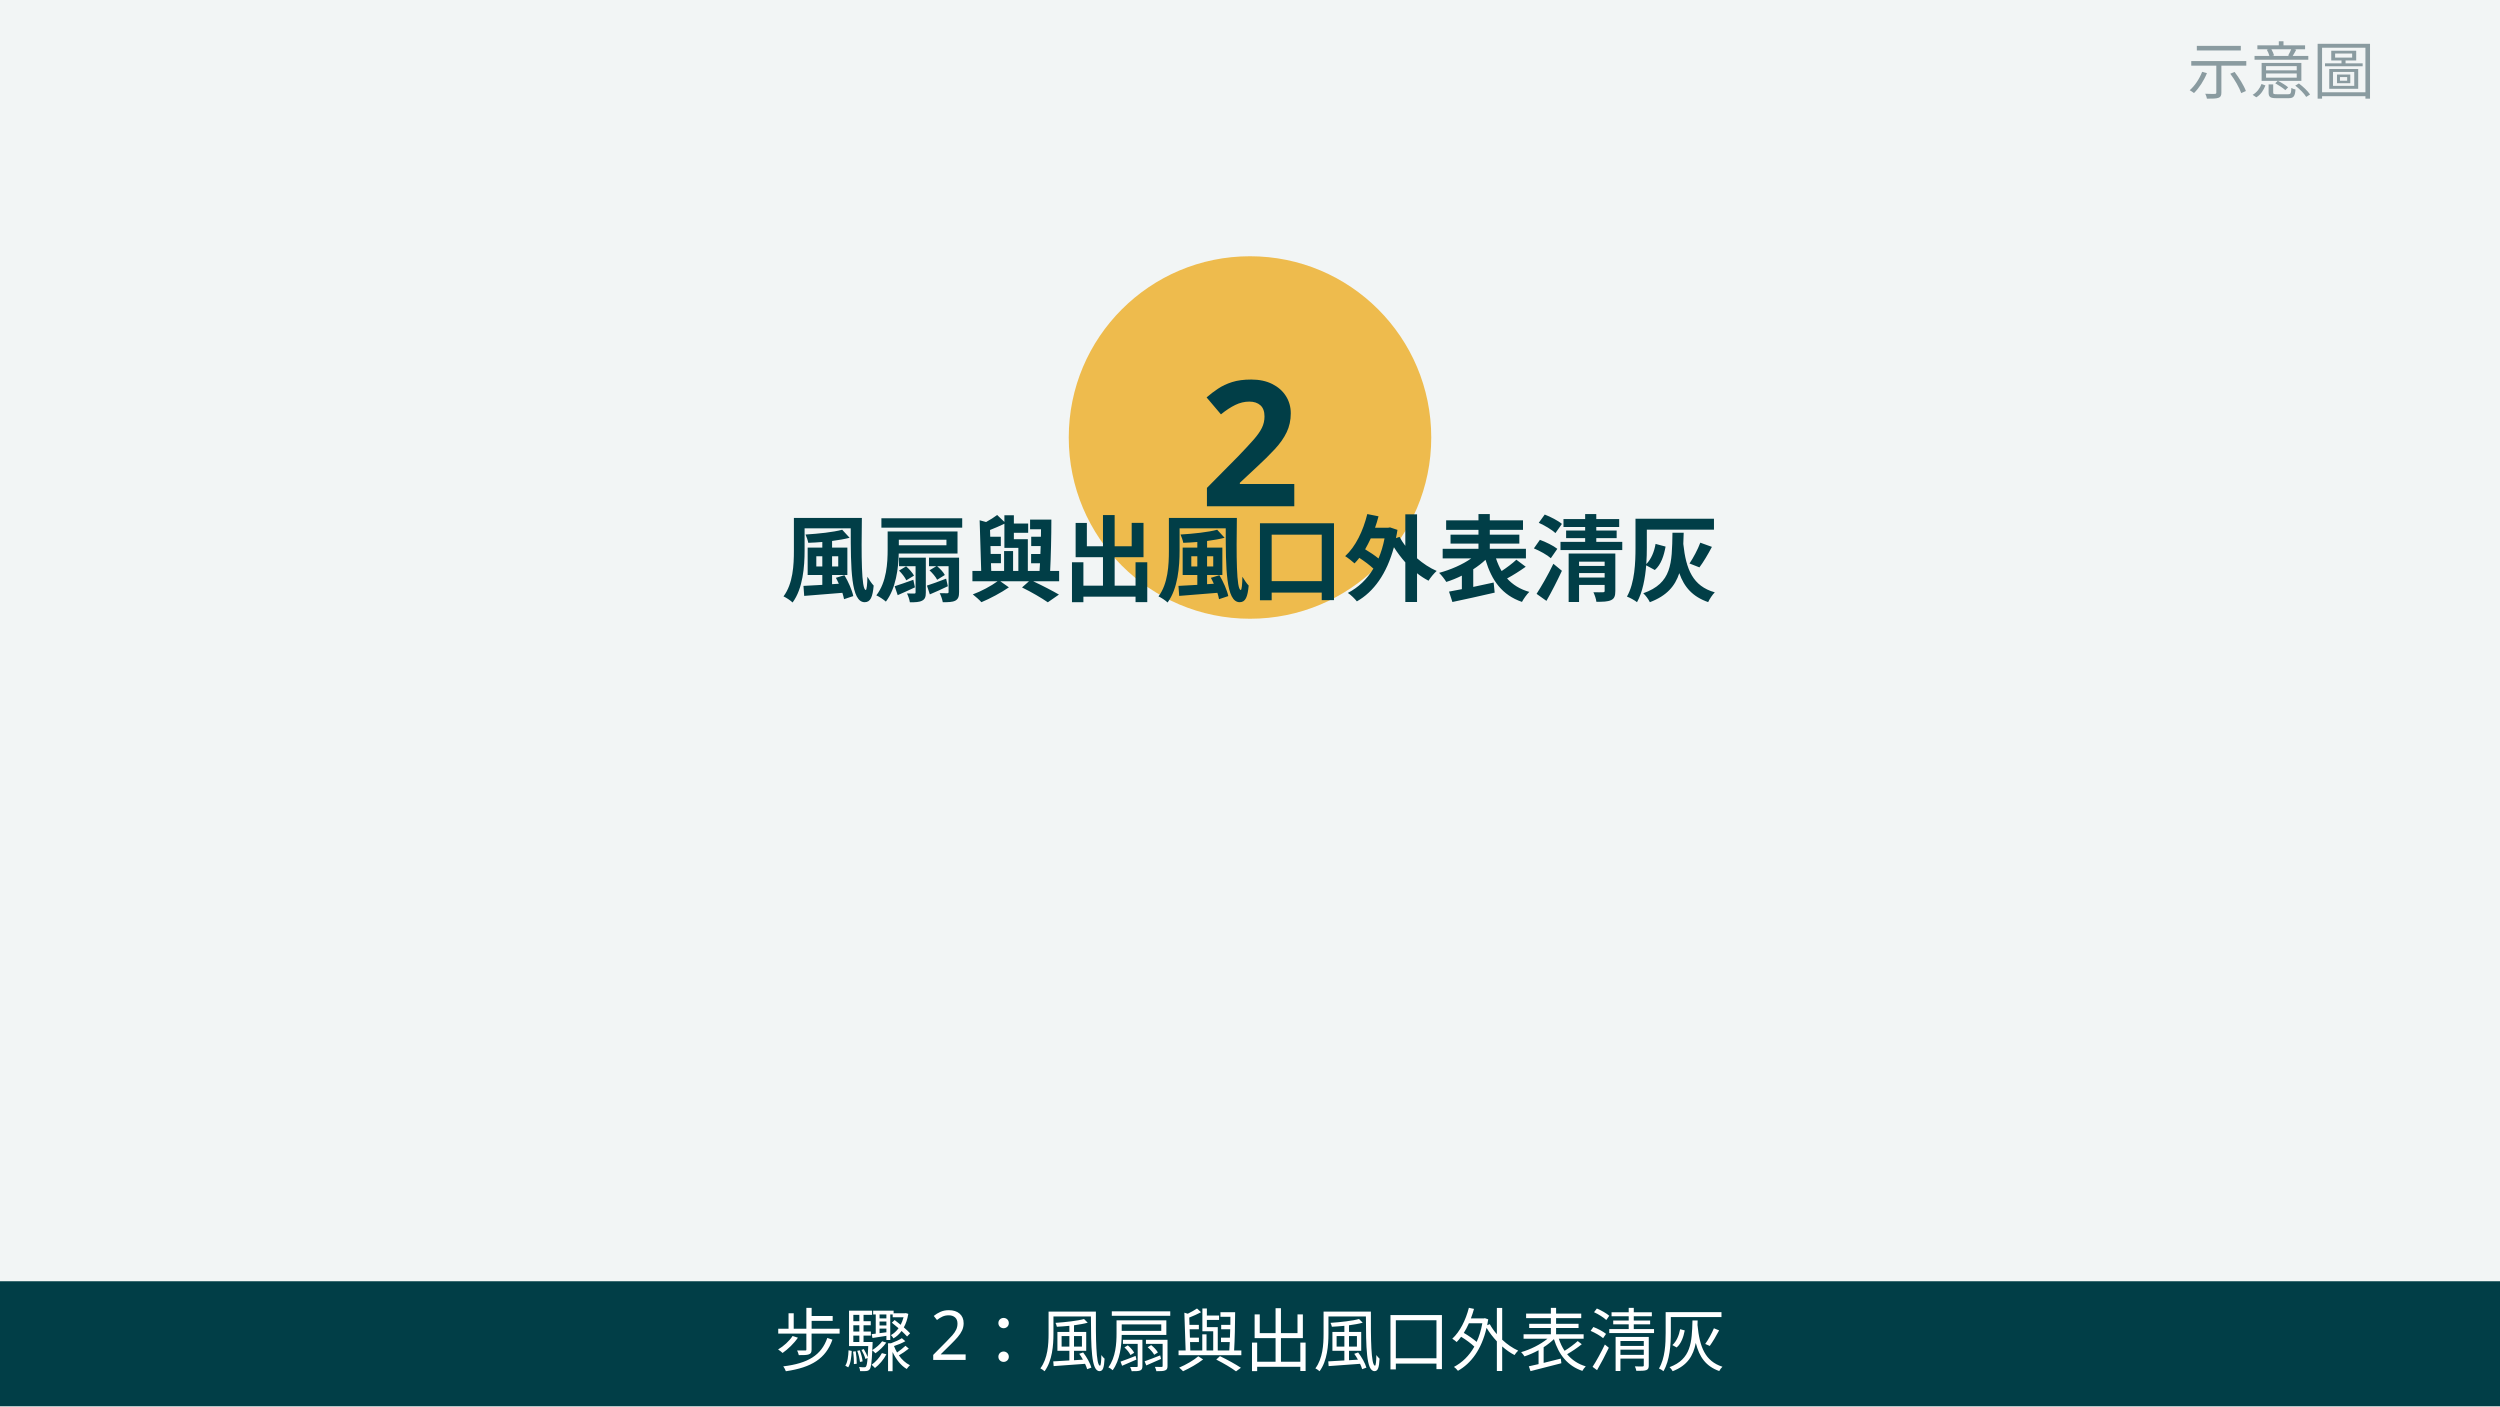
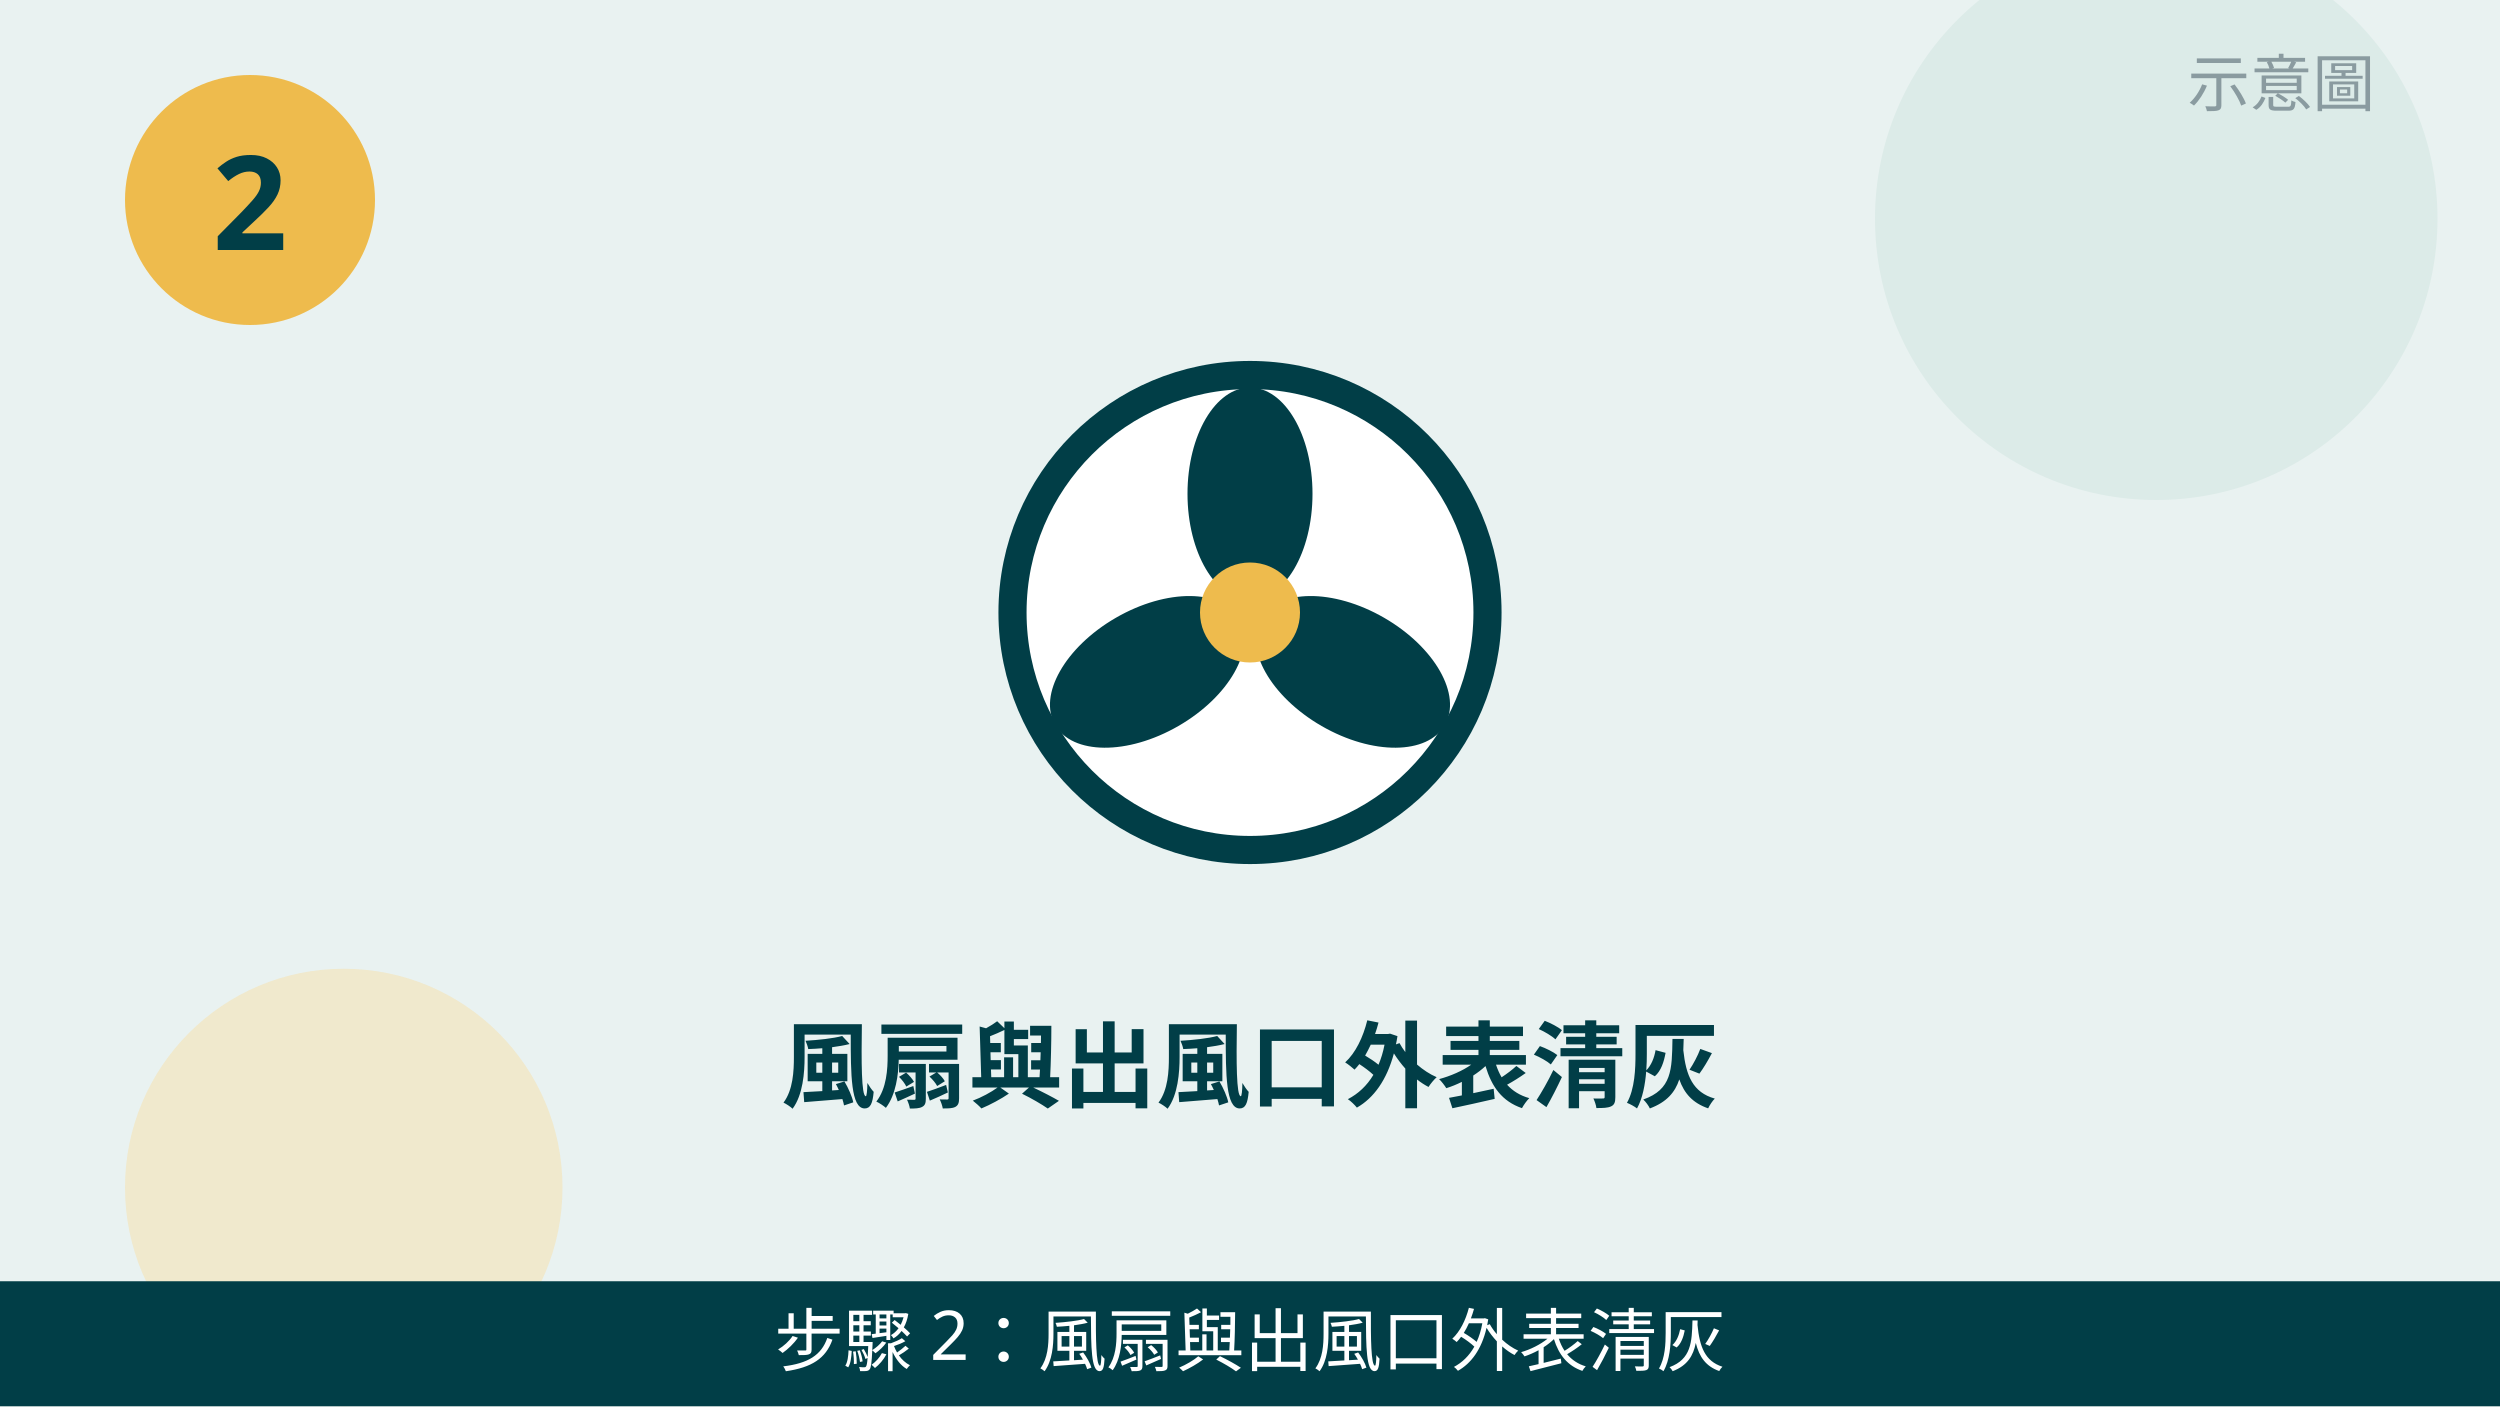
<svg xmlns="http://www.w3.org/2000/svg" width="800" height="450" viewBox="0 0 800 450" font-family="Noto Sans TC, sans-serif">
-   <rect width="800" height="450" fill="#f2f5f5" />
-   <text x="700" y="30" font-size="20" fill="#8a9ba0">示意圖</text>
-   <circle cx="400" cy="140" r="58" fill="#eebb4d" />
-   <text x="400" y="162" font-size="56" fill="#013e47" text-anchor="middle" font-weight="bold">2</text>
-   <text x="400" y="190" font-size="30" fill="#013e47" text-anchor="middle" font-weight="bold">風扇與出風口外表清灰</text>
+   <rect width="800" height="450" fill="#e9f2f1" />
+   <circle cx="690" cy="70" r="90" fill="#dcebe8" />
+   <circle cx="110" cy="380" r="70" fill="#f3e5bd" opacity="0.7" />
+   <text x="700" y="34" font-size="20" fill="#8a9ba0">示意圖</text>
+   <circle cx="80" cy="64" r="40" fill="#eebb4d" />
+   <text x="80" y="80" font-size="42" fill="#013e47" text-anchor="middle" font-weight="bold">2</text>
+   <g transform="translate(300,96)">
+     <circle cx="100" cy="100" r="76" fill="#ffffff" stroke="#013e47" stroke-width="9" />
+     <ellipse cx="100" cy="62" rx="20" ry="34" fill="#013e47" transform="rotate(0 100 100)" />
+     <ellipse cx="100" cy="62" rx="20" ry="34" fill="#013e47" transform="rotate(120 100 100)" />
+     <ellipse cx="100" cy="62" rx="20" ry="34" fill="#013e47" transform="rotate(240 100 100)" />
+     <circle cx="100" cy="100" r="16" fill="#eebb4d" />
+   </g>
+   <text x="400" y="352" font-size="30" fill="#013e47" text-anchor="middle" font-weight="bold">風扇與出風口外表清灰</text>
  <rect x="0" y="410" width="800" height="40" fill="#013e47" />
  <text x="400" y="437" font-size="22" fill="#ffffff" text-anchor="middle">步驟 2：風扇與出風口外表清灰</text>
</svg>
